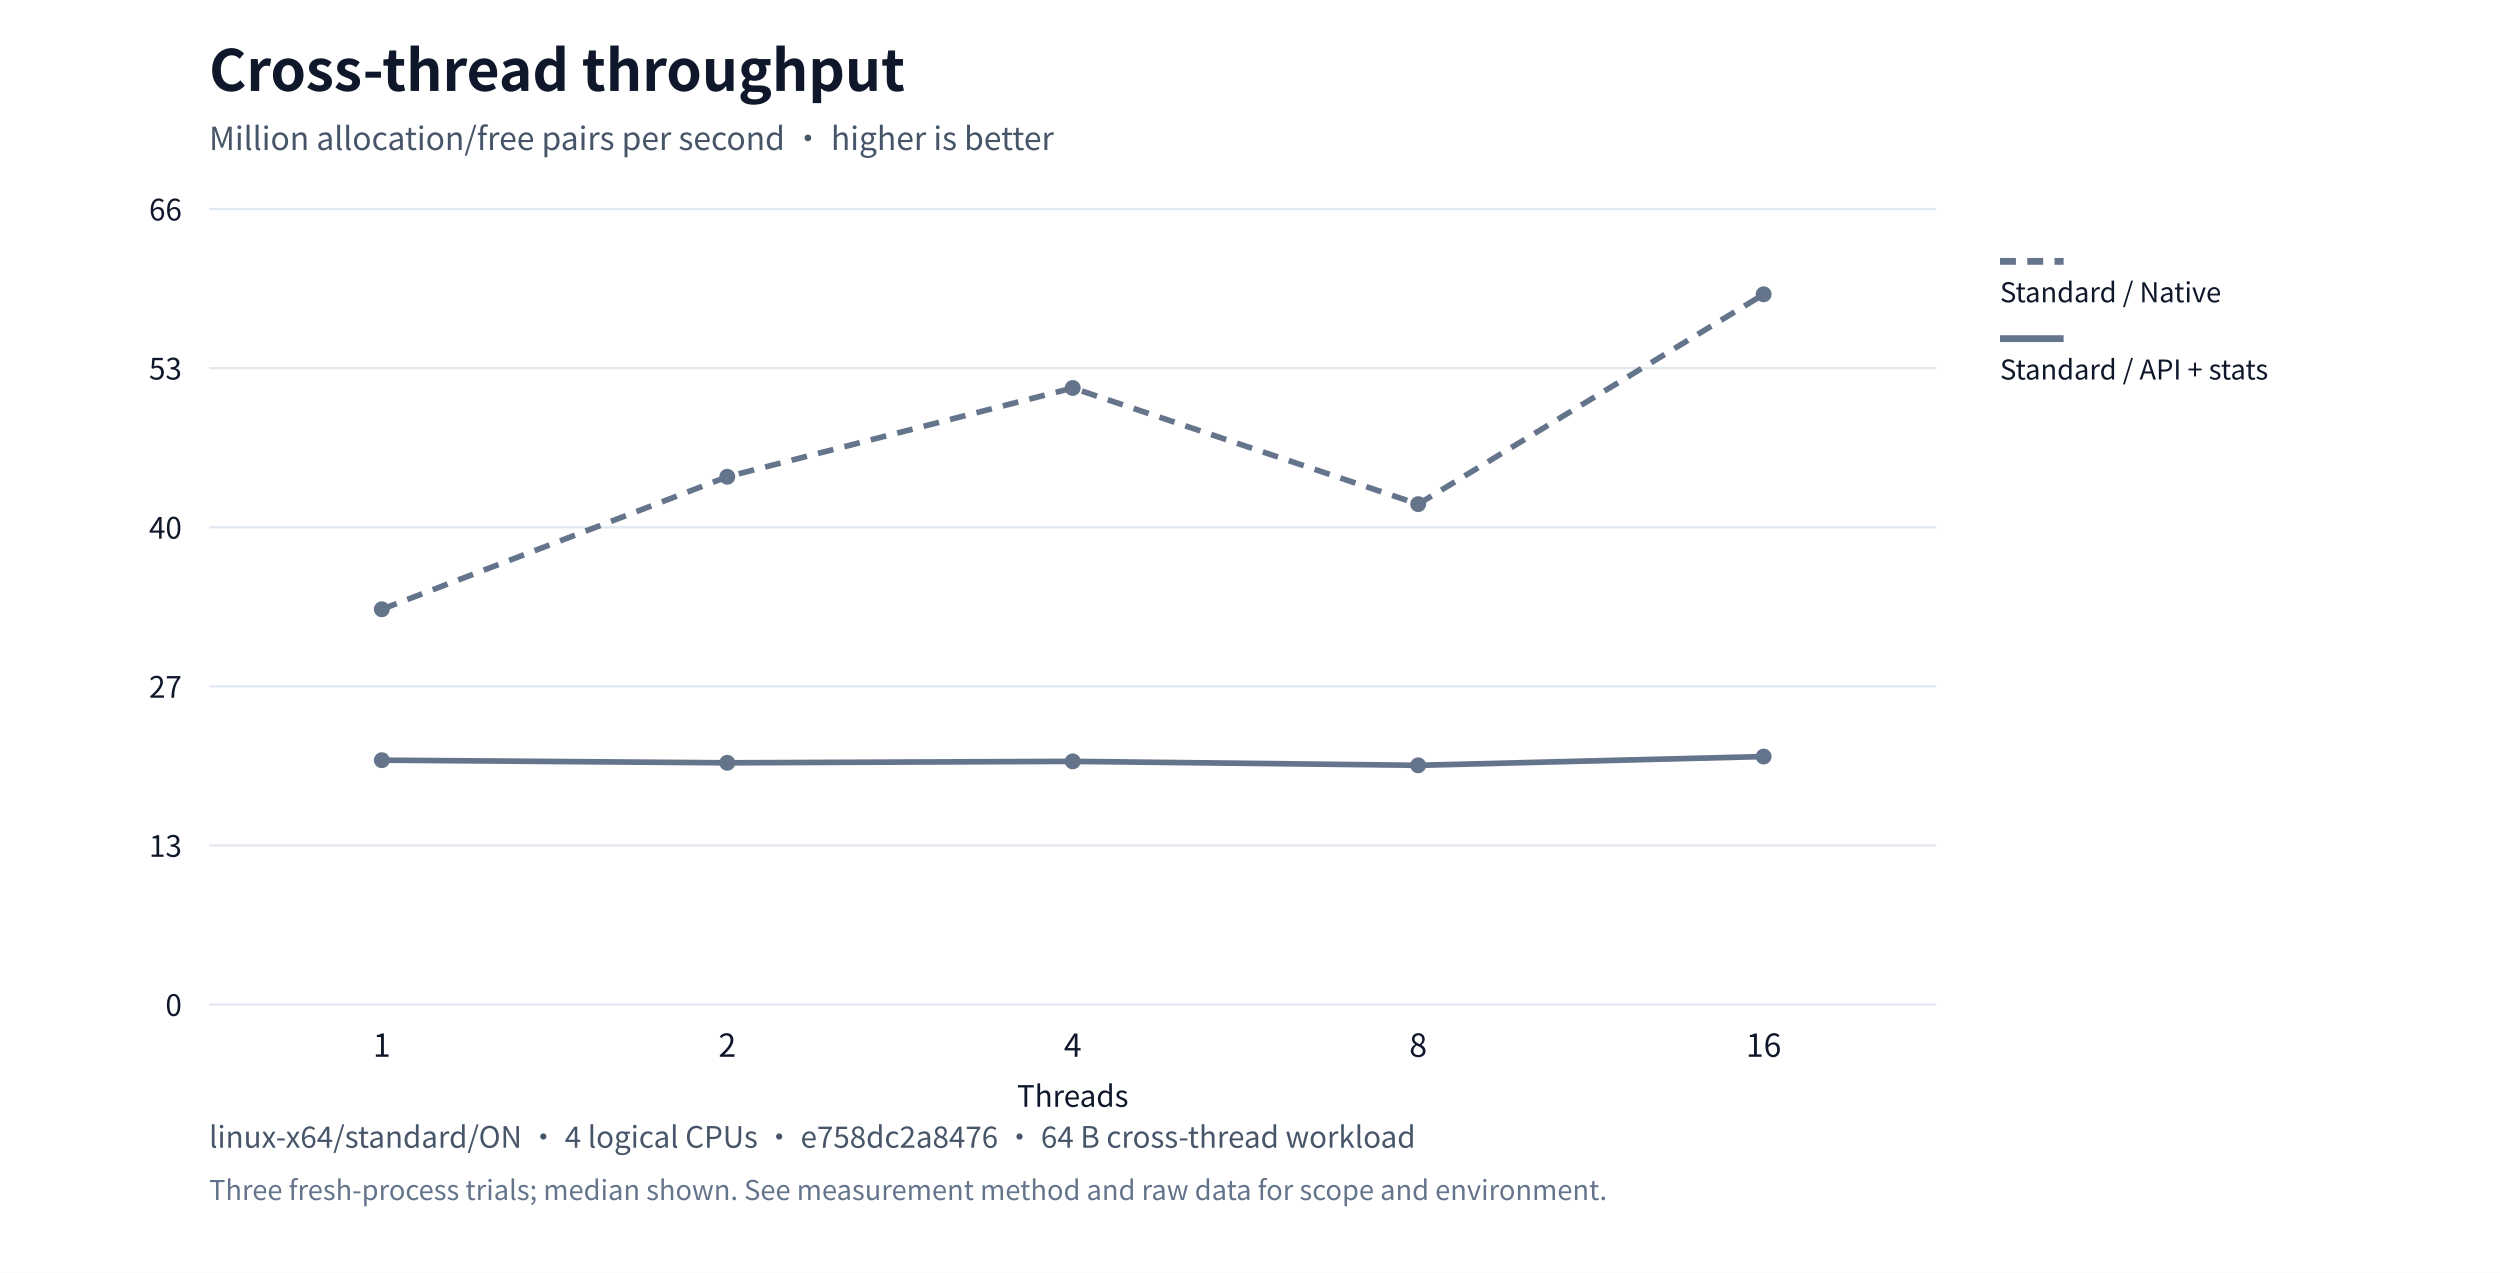
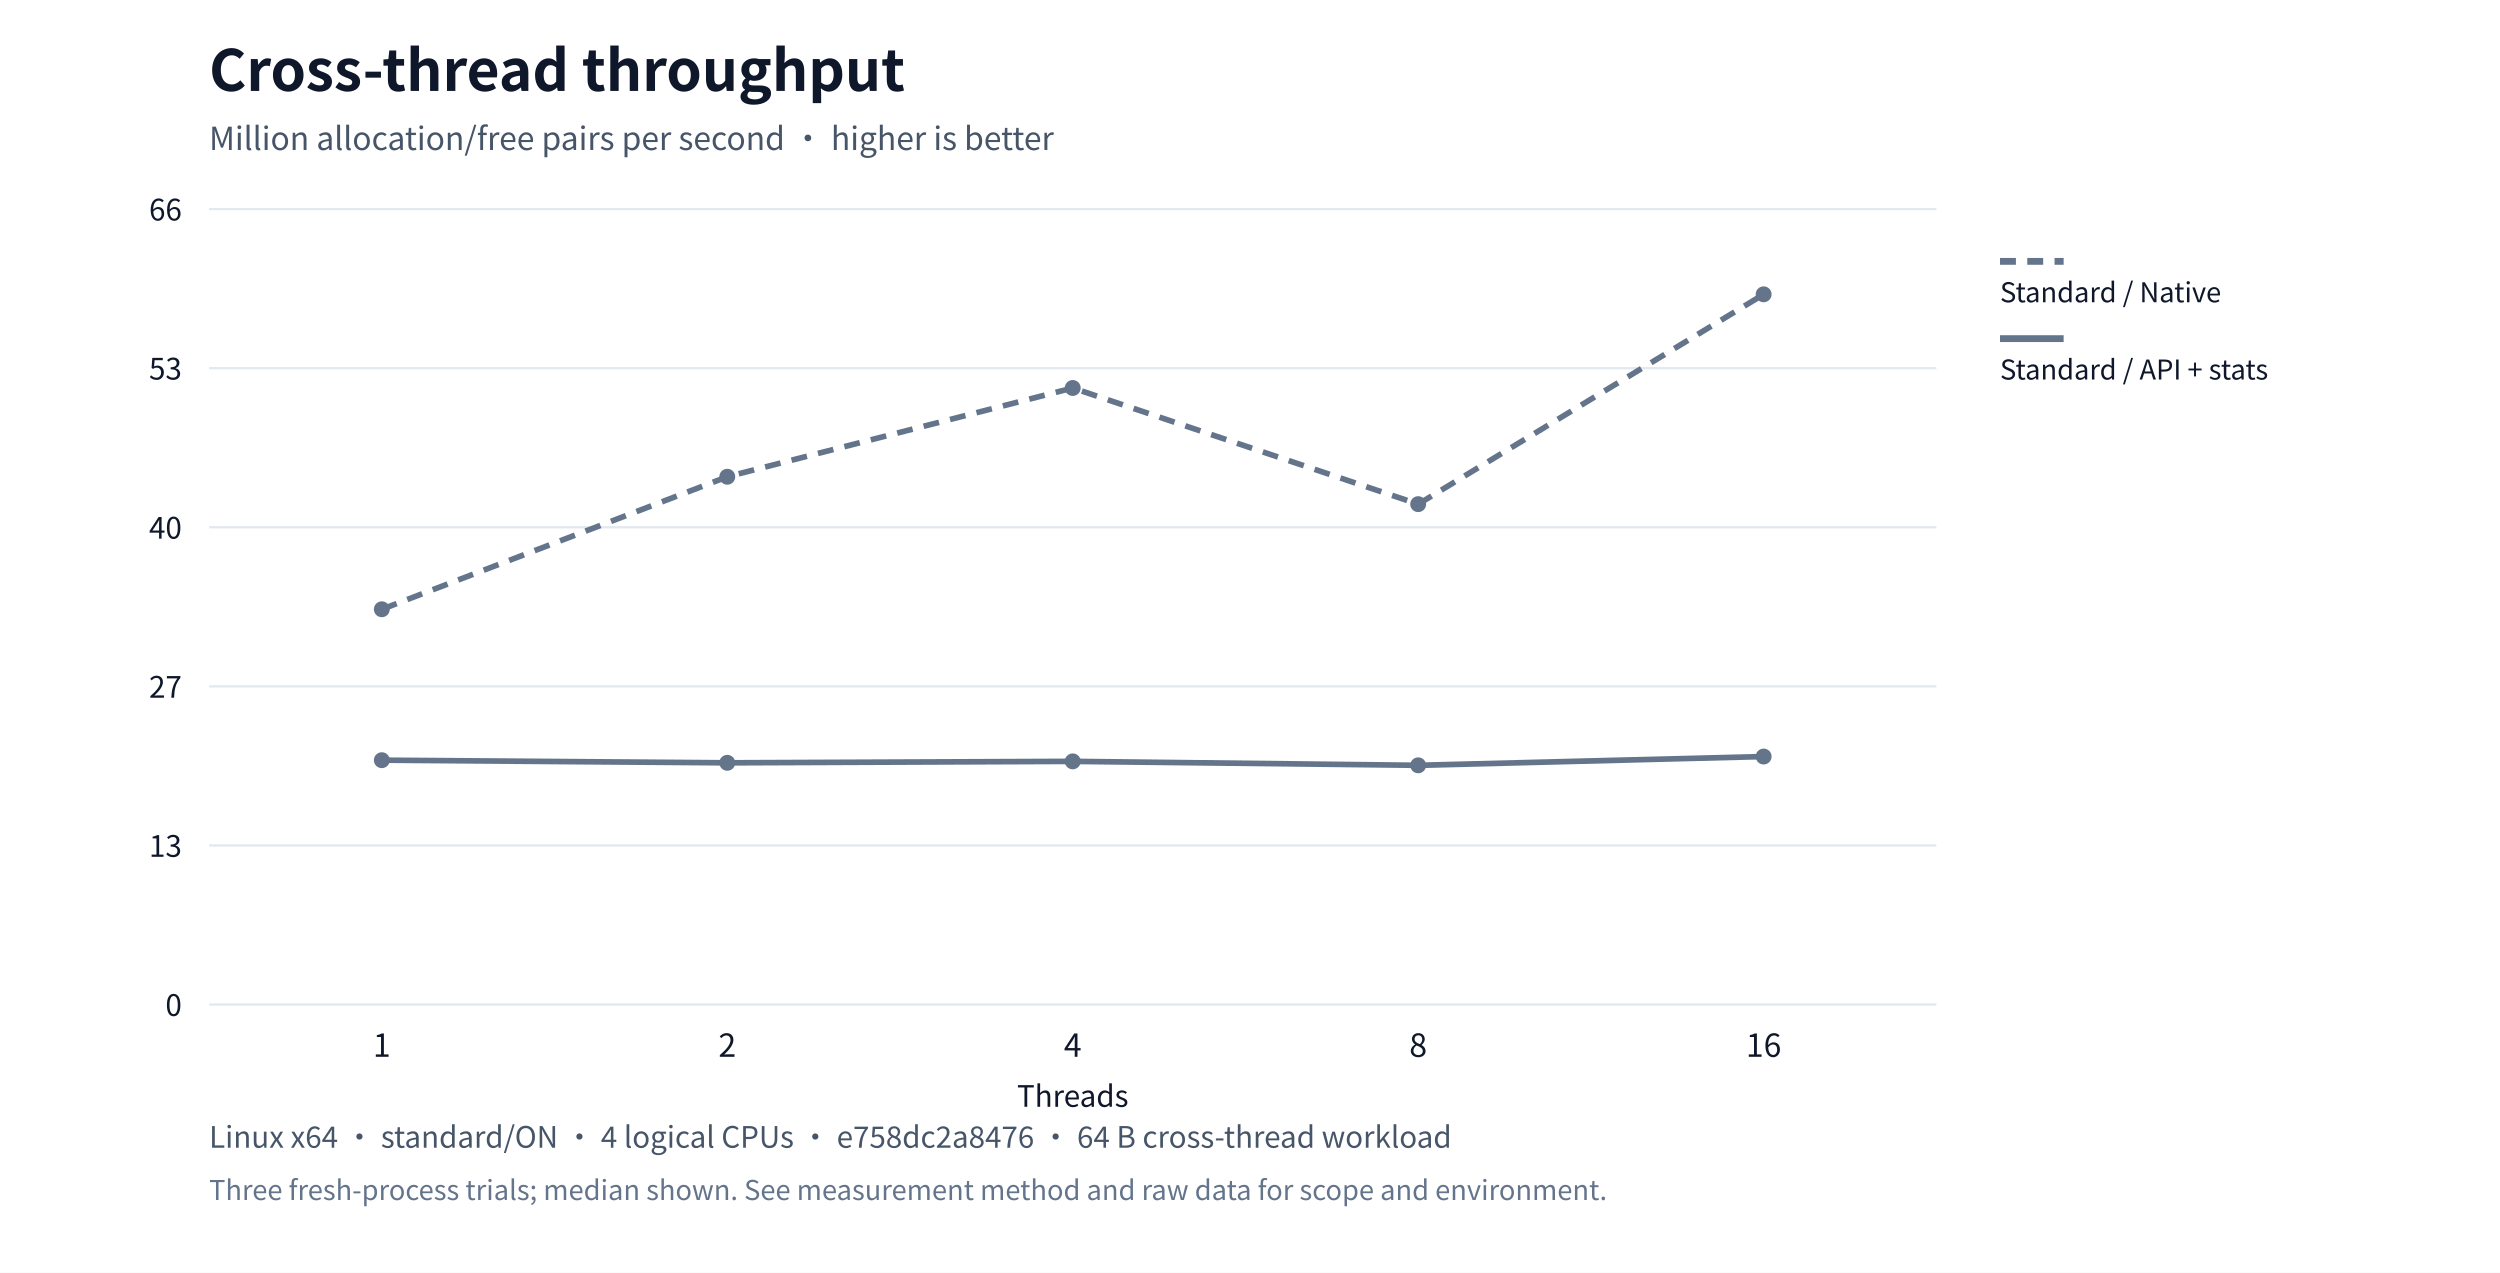
<svg xmlns="http://www.w3.org/2000/svg" xml:lang="en" viewBox="0 0 1100 560" role="img">
  <rect width="1100" height="560" fill="#ffffff" />
  <g font-family="system-ui,Segoe UI,Microsoft YaHei,PingFang SC,Noto Sans CJK SC,sans-serif" fill="#0f172a">
    <text x="92" y="40" font-size="25" font-weight="650">Cross-thread throughput</text>
    <text x="92" y="66" font-size="14" fill="#475569">Million allocation/free pairs per second · higher is better</text>
    <path d="M92,442.0h760" stroke="#e2e8f0" />
    <text x="80" y="447.0" text-anchor="end" font-size="13">0</text>
    <path d="M92,372.0h760" stroke="#e2e8f0" />
    <text x="80" y="377.0" text-anchor="end" font-size="13">13</text>
    <path d="M92,302.0h760" stroke="#e2e8f0" />
    <text x="80" y="307.0" text-anchor="end" font-size="13">27</text>
    <path d="M92,232.0h760" stroke="#e2e8f0" />
    <text x="80" y="237.0" text-anchor="end" font-size="13">40</text>
    <path d="M92,162.0h760" stroke="#e2e8f0" />
    <text x="80" y="167.0" text-anchor="end" font-size="13">53</text>
    <path d="M92,92.0h760" stroke="#e2e8f0" />
    <text x="80" y="97.0" text-anchor="end" font-size="13">66</text>
    <text x="168.0" y="465" text-anchor="middle" font-size="14">1</text>
    <text x="320.0" y="465" text-anchor="middle" font-size="14">2</text>
    <text x="472.0" y="465" text-anchor="middle" font-size="14">4</text>
    <text x="624.0" y="465" text-anchor="middle" font-size="14">8</text>
    <text x="776.0" y="465" text-anchor="middle" font-size="14">16</text>
    <circle cx="168.0" cy="268.08" r="3.5" fill="#64748b" />
    <circle cx="320.0" cy="209.771" r="3.5" fill="#64748b" />
    <circle cx="472.0" cy="170.711" r="3.5" fill="#64748b" />
    <circle cx="624.0" cy="221.825" r="3.5" fill="#64748b" />
    <circle cx="776.0" cy="129.5" r="3.5" fill="#64748b" />
    <polyline points="168.0,268.08 320.0,209.771 472.0,170.711 624.0,221.825 776.0,129.5" fill="none" stroke="#64748b" stroke-width="2.5" stroke-dasharray="7 5" />
    <path d="M880,115h28" stroke="#64748b" stroke-width="3" stroke-dasharray="7 5" />
    <text x="880" y="133" font-size="12">Standard / Native</text>
    <circle cx="168.0" cy="334.484" r="3.5" fill="#64748b" />
    <circle cx="320.0" cy="335.636" r="3.5" fill="#64748b" />
    <circle cx="472.0" cy="335.002" r="3.5" fill="#64748b" />
    <circle cx="624.0" cy="336.741" r="3.5" fill="#64748b" />
    <circle cx="776.0" cy="332.877" r="3.5" fill="#64748b" />
    <polyline points="168.0,334.484 320.0,335.636 472.0,335.002 624.0,336.741 776.0,332.877" fill="none" stroke="#64748b" stroke-width="2.5" />
    <path d="M880,149h28" stroke="#64748b" stroke-width="3" />
    <text x="880" y="167" font-size="12">Standard / API + stats</text>
    <text x="472" y="487" text-anchor="middle" font-size="13">Threads</text>
-     <text x="92" y="505" font-size="13" fill="#475569">linux-x64/standard/ON · 4 logical CPUs · e758dc2a8476 · 64 B cross-thread workload</text>
+     <text x="92" y="505" font-size="13" fill="#475569">Linux x64 · standard/ON · 4 logical CPUs · e758dc2a8476 · 64 B cross-thread workload</text>
    <text x="92" y="528" font-size="12" fill="#64748b">Three fresh-process trials; median shown. See measurement method and raw data for scope and environment.</text>
  </g>
</svg>
